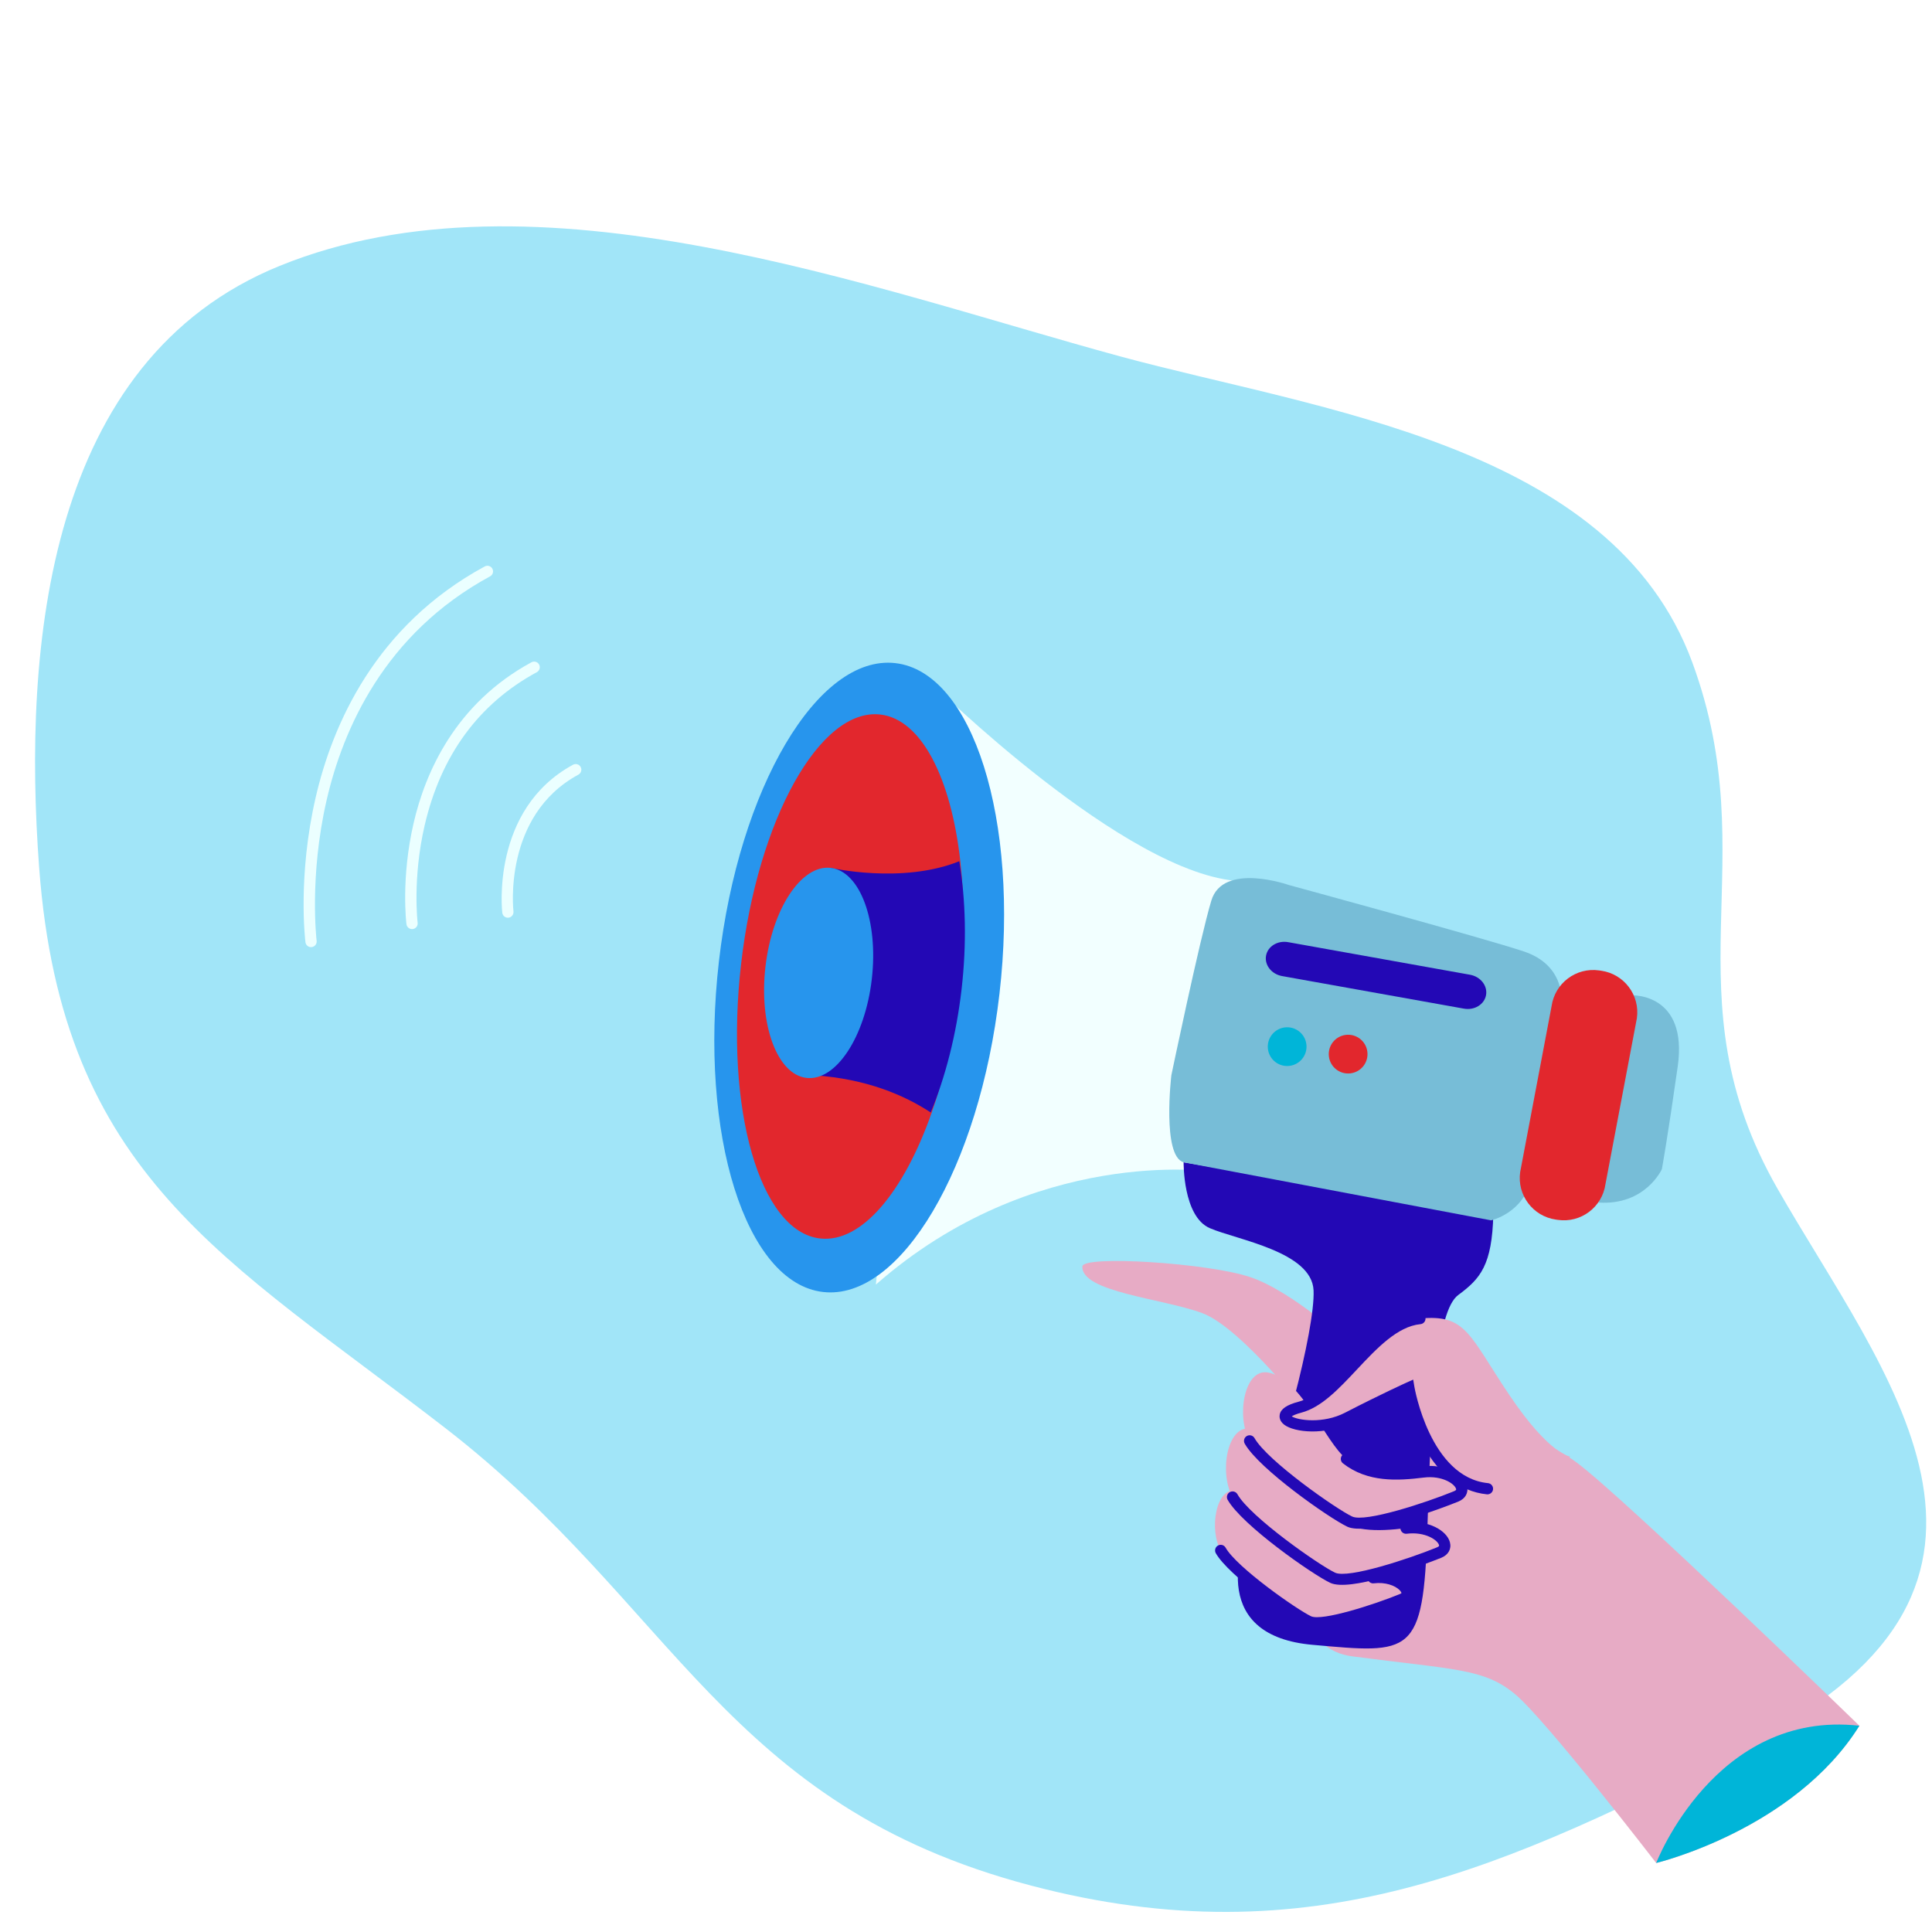
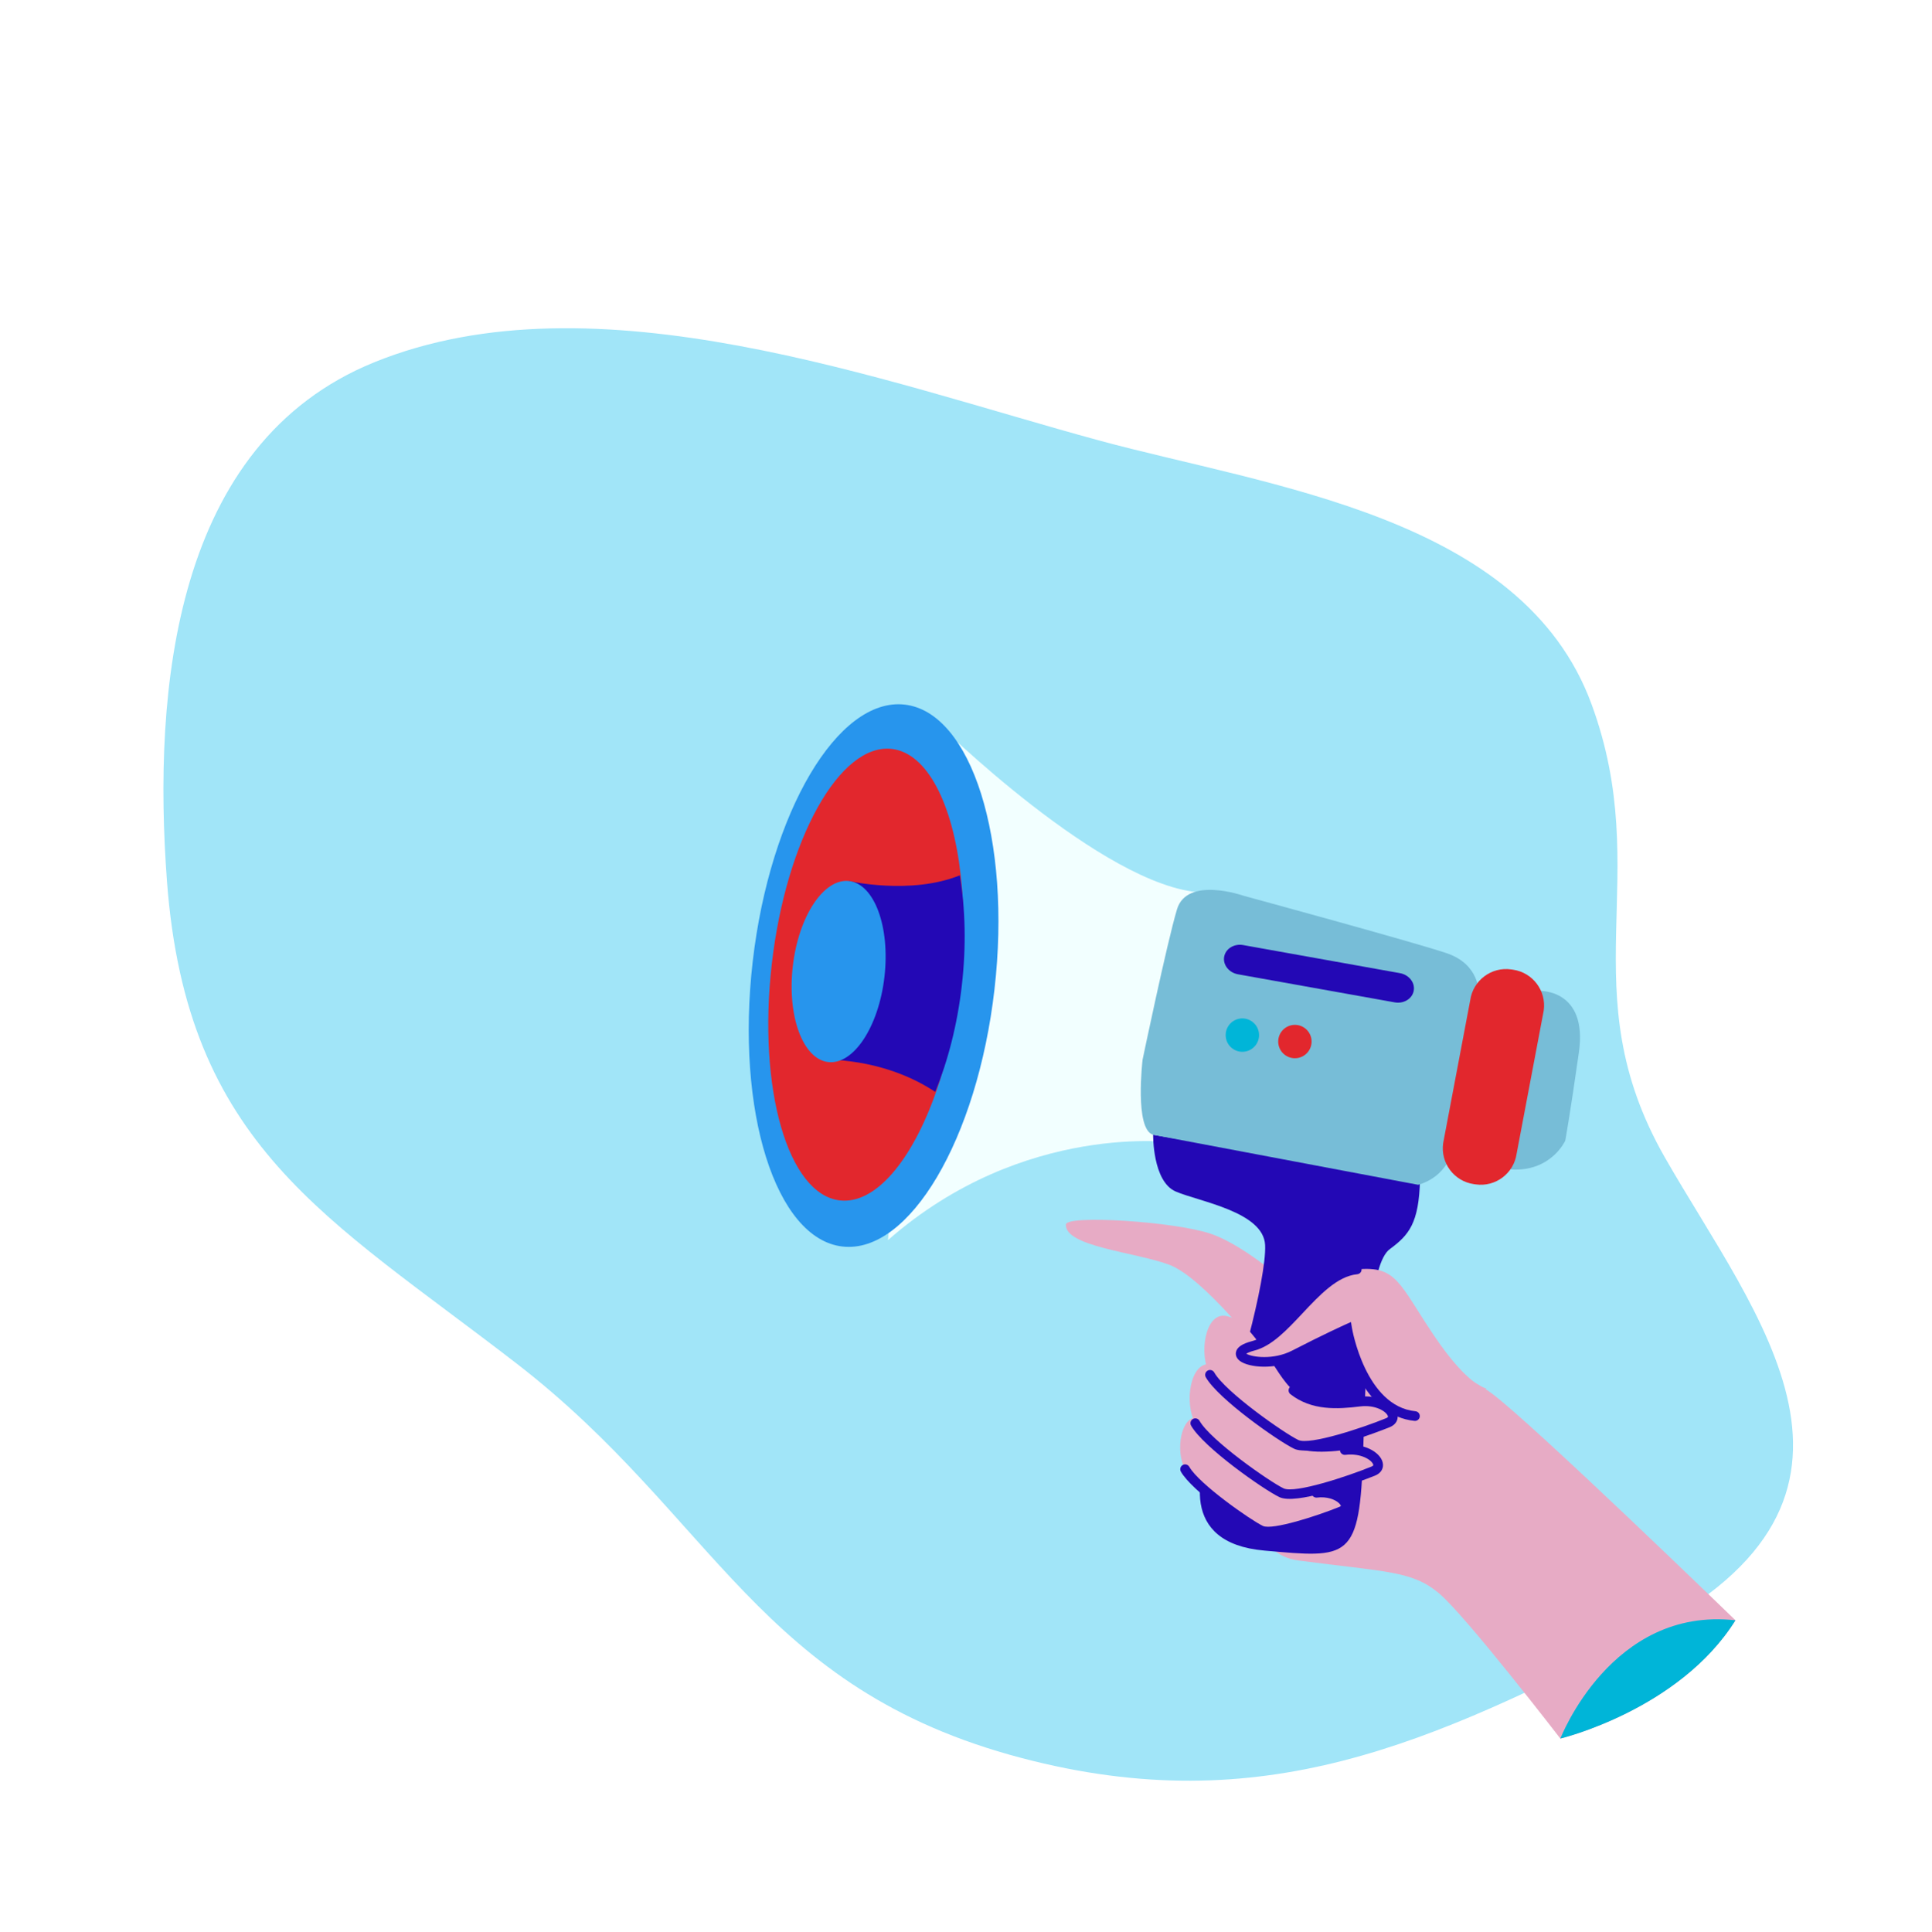
- <svg xmlns="http://www.w3.org/2000/svg" version="1.1" id="Layer_1" x="0px" y="0px" viewBox="0 0 1000 1000" style="enable-background:new 0 0 1000 1000;" xml:space="preserve">
+ <svg xmlns="http://www.w3.org/2000/svg" version="1.1" id="Layer_1" x="0px" y="0px" viewBox="-80 -80 1160 1160" xml:space="preserve">
  <style type="text/css">
	.st0{fill:#A1E5F8;}
	.st1{fill:#77BDD7;}
	.st2{fill:#E7ABC5;}
	.st3{fill:#F2FFFF;}
	.st4{fill:#2795ED;}
	.st5{fill:#E2272D;}
	.st6{fill:#2308B5;}
	.st7{fill:#00B5D8;}
	.st8{fill:#EBFFFF;}
+ 
+ 	/* animation: intro (0-1.5s) then loop. Loop delays = 1.5s */
+ 	.blob{transform-box:fill-box;transform-origin:center;
+ 		animation:blob-in 1.1s cubic-bezier(.3,.7,.4,1) both, breathe 7s ease-in-out 1.6s infinite}
+ 	.horn{transform-box:view-box;transform-origin:900px 900px;
+ 		animation:horn-in .8s cubic-bezier(.2,.9,.3,1.15) .45s both, shout 3s ease-in-out 1.5s infinite}
+ 	.waves path{opacity:0;animation:wave 3s ease-out 1.5s infinite}
+ 	.waves .w2{animation-delay:1.65s}
+ 	.waves .w3{animation-delay:1.8s}
+ 	.led{animation:blink 3s steps(1) 1.5s infinite}
+ 	@keyframes blob-in{
+ 		0%{transform:scale(0,0);opacity:0}
+ 		30%{transform:scale(1.12,.9);opacity:1}
+ 		48%{transform:scale(.92,1.08) rotate(-2deg)}
+ 		66%{transform:scale(1.05,.97) rotate(1deg)}
+ 		83%{transform:scale(.99,1.02)}
+ 		100%{transform:scale(1)}}
+ 	@keyframes horn-in{0%{opacity:0;transform:translateY(260px) rotate(6deg)}60%{opacity:1}100%{opacity:1;transform:none}}
+ 	@keyframes breathe{0%,100%{transform:scale(1)}50%{transform:scale(1.03)}}
+ 	@keyframes shout{0%,100%{transform:rotate(0)}6%{transform:rotate(-2.5deg)}14%{transform:rotate(.6deg)}22%{transform:rotate(0)}}
+ 	@keyframes wave{0%,4%{opacity:0;transform:translate(14px,6px)}14%{opacity:1}45%{opacity:0;transform:translate(-26px,-10px)}100%{opacity:0}}
+ 	@keyframes blink{0%{opacity:1}4%{opacity:.25}30%{opacity:1}}
+ 	@media (prefers-reduced-motion:reduce){.blob,.horn,.waves path,.led{animation:none}.waves path{opacity:1}}
</style>
-   <path class="st0" d="M907.6,901.23c160.26-82.15,66.94-190.54,12.38-286.06c-57.42-100.52-5.9-168.58-44.04-272.29  c-41.55-112.95-193.57-130.54-296.08-158.4c-129.21-35.12-302.4-100.73-435.04-46.89C24.43,186.46,11.74,334.22,20.26,448.99  c11.86,159.65,96.31,202.08,210.18,290.14c119.11,92.11,144.76,195.16,303.25,236.85C678.28,1014.03,779.29,967.01,907.6,901.23z" />
-   <g>
-     <path class="st1" d="M844.88,515.18c0,0,28.91-1.06,23.5,36.9c-5.4,37.97-8.2,53.08-8.2,53.08s-8.54,18.93-32.83,17.27   L844.88,515.18z" />
-   </g>
-   <g>
-     <path class="st2" d="M698.04,695.17c0,0-28.95-26.72-50.85-34.12c-21.9-7.39-86.64-11.42-86.95-5.56   c-0.69,13.3,41.69,16.6,62.05,24.18c20.37,7.58,55.51,52.97,55.51,52.97S701.36,715.74,698.04,695.17z" />
-   </g>
-   <g>
-     <path class="st2" d="M962.42,893.24c0,0-121.28-117.61-146.38-136.27c-25.1-18.65-108.61-48.73-116.79-31.14   c-8.18,17.59-51.93,124.55,0.73,131.5c52.67,6.95,68.1,6.08,84.28,19.62c16.18,13.54,72.98,87.33,72.98,87.33   S928.68,947.15,962.42,893.24z" />
-   </g>
-   <g>
-     <path class="st3" d="M482.03,353.44c0,0,100.85,99.72,159.89,102.64l-15.14,150.3c0,0-91.45-13.42-173.41,58.5L482.03,353.44z" />
-   </g>
-   <g>
+   <path class="st0 blob" d="M907.6,901.23c160.26-82.15,66.94-190.54,12.38-286.06c-57.42-100.52-5.9-168.58-44.04-272.29  c-41.55-112.95-193.57-130.54-296.08-158.4c-129.21-35.12-302.4-100.73-435.04-46.89C24.43,186.46,11.74,334.22,20.26,448.99  c11.86,159.65,96.31,202.08,210.18,290.14c119.11,92.11,144.76,195.16,303.25,236.85C678.28,1014.03,779.29,967.01,907.6,901.23z" />
+   <g class="horn">
    <g>
-       <path class="st4" d="M517.33,514.33c-10.33,89.88-51.22,159.01-91.32,154.4c-40.1-4.61-64.23-81.21-53.9-171.1    c10.34-89.89,51.22-159.01,91.32-154.4C503.54,347.84,527.67,424.44,517.33,514.33z" />
+       <path class="st1" d="M844.88,515.18c0,0,28.91-1.06,23.5,36.9c-5.4,37.97-8.2,53.08-8.2,53.08s-8.54,18.93-32.83,17.27   L844.88,515.18z" />
    </g>
    <g>
-       <path class="st5" d="M496.53,511.93c-2.7,23.44-7.71,45.21-14.28,63.94c-14.43,41.12-36.35,67.62-57.79,65.16    c-31.18-3.58-49.48-67.19-40.87-142.09c8.61-74.89,40.87-132.69,72.06-129.1c21.33,2.45,36.63,32.98,41.42,75.99    C499.29,465.71,499.26,488.25,496.53,511.93z" />
+       <path class="st2" d="M698.04,695.17c0,0-28.95-26.72-50.85-34.12c-21.9-7.39-86.64-11.42-86.95-5.56   c-0.69,13.3,41.69,16.6,62.05,24.18c20.37,7.58,55.51,52.97,55.51,52.97S701.36,715.74,698.04,695.17z" />
    </g>
    <g>
-       <path class="st6" d="M497.71,512.07c-2.7,23.44-8.31,45.14-15.96,63.75c-13.67-8.98-33.3-17.39-59.98-19.21l8.2-107.41    c0,0,36.96,8.51,66.56-3.43C499.84,465.77,500.43,488.39,497.71,512.07z" />
+       <path class="st2" d="M962.42,893.24c0,0-121.28-117.61-146.38-136.27c-25.1-18.65-108.61-48.73-116.79-31.14   c-8.18,17.59-51.93,124.55,0.73,131.5c52.67,6.95,68.1,6.08,84.28,19.62c16.18,13.54,72.98,87.33,72.98,87.33   S928.68,947.15,962.42,893.24z" />
    </g>
    <g>
-       <path class="st4" d="M451.25,506.73c-3.45,30.02-18.58,52.94-33.78,51.2c-15.2-1.75-24.73-27.5-21.28-57.53    c3.45-30.02,18.58-52.94,33.78-51.19C445.18,450.95,454.71,476.71,451.25,506.73z" />
+       <path class="st3" d="M482.03,353.44c0,0,100.85,99.72,159.89,102.64l-15.14,150.3c0,0-91.45-13.42-173.41,58.5L482.03,353.44z" />
+     </g>
+     <g>
+       <g>
+         <path class="st4" d="M517.33,514.33c-10.33,89.88-51.22,159.01-91.32,154.4c-40.1-4.61-64.23-81.21-53.9-171.1    c10.34-89.89,51.22-159.01,91.32-154.4C503.54,347.84,527.67,424.44,517.33,514.33z" />
+       </g>
+       <g>
+         <path class="st5" d="M496.53,511.93c-2.7,23.44-7.71,45.21-14.28,63.94c-14.43,41.12-36.35,67.62-57.79,65.16    c-31.18-3.58-49.48-67.19-40.87-142.09c8.61-74.89,40.87-132.69,72.06-129.1c21.33,2.45,36.63,32.98,41.42,75.99    C499.29,465.71,499.26,488.25,496.53,511.93z" />
+       </g>
+       <g>
+         <path class="st6" d="M497.71,512.07c-2.7,23.44-8.31,45.14-15.96,63.75c-13.67-8.98-33.3-17.39-59.98-19.21l8.2-107.41    c0,0,36.96,8.51,66.56-3.43C499.84,465.77,500.43,488.39,497.71,512.07z" />
+       </g>
+       <g>
+         <path class="st4" d="M451.25,506.73c-3.45,30.02-18.58,52.94-33.78,51.2c-15.2-1.75-24.73-27.5-21.28-57.53    c3.45-30.02,18.58-52.94,33.78-51.19C445.18,450.95,454.71,476.71,451.25,506.73z" />
+       </g>
+     </g>
+     <g>
+       <path class="st6" d="M612.64,601.61c0,0-0.42,28.03,13.54,34.07c13.96,6.05,52.79,12.12,53.72,32.2   c0.93,20.09-17.61,89.99-29.5,113.22c-11.89,23.23-22.18,65.69,28.9,70.25c51.08,4.56,57.48,6.1,59.48-59.43   c1.99-65.52,4.63-113.25,16.03-121.65c11.39-8.4,17.52-15.38,18.13-41.88L612.64,601.61z" />
+     </g>
+     <g>
+       <path class="st2" d="M640.28,771.43c-11.02-2.06-14.56,20.23-8.44,31.08c6.12,10.85,37.52,32.9,45.49,36.69   c7.98,3.79,41.26-8.52,48.41-11.45c7.15-2.93-1.58-12.77-15.03-11.11c-13.45,1.66-25.04,1.73-34.86-5.92   C666.03,803.05,655.65,774.3,640.28,771.43z" />
+     </g>
+     <g>
+       <path class="st2" d="M656.41,710.42c-12.55-2.35-16.58,23.03-9.61,35.38c6.97,12.35,42.71,37.45,51.8,41.77   c9.08,4.32,46.98-9.7,55.11-13.04c8.14-3.34-1.8-14.54-17.11-12.65c-15.31,1.89-28.51,1.97-39.69-6.74   C685.73,746.43,673.91,713.7,656.41,710.42z" />
+     </g>
+     <g>
+       <path class="st2" d="M647.57,739.49c-12.55-2.35-16.58,23.03-9.61,35.38c6.97,12.35,42.71,37.45,51.8,41.77   c9.08,4.31,46.98-9.7,55.11-13.04c8.13-3.34-1.8-14.54-17.11-12.65c-15.31,1.89-28.51,1.97-39.69-6.74   C676.9,775.49,665.08,742.76,647.57,739.49z" />
+     </g>
+     <g>
+       <path class="st6" d="M686.3,842.44c-4.33,0.54-7.97,0.46-10.22-0.61c-8.25-3.92-40.28-26.36-46.78-37.89   c-0.79-1.4-0.3-3.18,1.11-3.97c1.4-0.8,3.18-0.3,3.97,1.11c5.76,10.21,36.81,31.97,44.21,35.49c5.55,2.64,32.51-5.96,46.05-11.52   c0.62-0.26,0.76-0.48,0.76-0.48c0-0.08-0.14-0.71-1.06-1.62c-2.26-2.24-7.24-4.17-13.26-3.42c-1.6,0.2-3.05-0.94-3.25-2.54   c-0.2-1.6,0.94-3.05,2.53-3.25c10.56-1.31,19.2,3.72,20.64,9.23c0.83,3.16-0.8,6.1-4.15,7.47   C726.53,830.57,701.94,840.5,686.3,842.44z" />
+     </g>
+     <g>
+       <path class="st6" d="M708.77,790.89c-4.85,0.6-8.91,0.51-11.42-0.68c-9.37-4.45-45.71-29.91-53.08-42.97   c-0.79-1.4-0.3-3.18,1.1-3.97c1.4-0.8,3.18-0.3,3.97,1.1c6.59,11.67,42.06,36.55,50.51,40.57c6.73,3.2,38.2-7.13,52.76-13.1   c1.23-0.51,1.14-0.89,1.06-1.16c-0.69-2.62-7.2-7.07-16.71-5.9c-13.54,1.68-29.06,2.63-41.84-7.34c-1.27-0.99-1.5-2.82-0.51-4.09   c0.99-1.27,2.82-1.5,4.09-0.51c9.95,7.76,21.74,8.1,37.54,6.15c11.81-1.46,21.46,4.1,23.06,10.2c0.9,3.45-0.82,6.53-4.49,8.03   C754.46,777.38,726.44,788.7,708.77,790.89z" />
+     </g>
+     <g>
+       <path class="st6" d="M699.93,819.95c-4.85,0.6-8.91,0.51-11.42-0.68c-9.37-4.45-45.71-29.91-53.08-42.97   c-0.79-1.4-0.3-3.18,1.11-3.97c1.4-0.8,3.18-0.3,3.97,1.11c6.59,11.67,42.06,36.55,50.51,40.57c6.73,3.2,38.19-7.13,52.76-13.1   c1.23-0.51,1.14-0.88,1.06-1.16c-0.69-2.62-7.2-7.07-16.71-5.89c-1.6,0.2-3.05-0.94-3.25-2.53c-0.2-1.6,0.94-3.05,2.54-3.25   c11.81-1.46,21.46,4.1,23.06,10.2c0.9,3.45-0.82,6.53-4.49,8.03C745.63,806.45,717.61,817.77,699.93,819.95z" />
+     </g>
+     <g>
+       <path class="st2" d="M812.79,753.93c0,0-10.54-0.68-31.52-31.83c-20.98-31.16-22.24-41.99-46.34-39.62   c-24.1,2.37-41.2,40.37-62.08,45.88c-20.88,5.5,5.62,15.27,24.57,5.48c18.96-9.78,31.79-15.56,31.79-15.56   S743.75,806.69,812.79,753.93z" />
+     </g>
+     <g>
+       <path class="st6" d="M770.27,773.45c-0.21,0.03-0.43,0.03-0.65,0.01c-14.41-1.43-26.48-11.46-34.92-28.99   c-4.23-8.79-6.54-17.3-7.61-22c-4.98,2.33-15.23,7.2-28.33,13.96c-12.8,6.6-28.68,5.03-33.99,1.04c-2.69-2.02-2.57-4.36-2.39-5.28   c0.57-2.94,3.67-5.06,9.73-6.65c8.77-2.31,17.14-11.24,26-20.69c11.01-11.74,22.39-23.9,36.53-25.27c1.6-0.16,3.03,1.01,3.19,2.62   c0.16,1.6-0.96,3.02-2.62,3.18c-11.91,1.16-22.57,12.5-32.85,23.46c-9.45,10.08-18.38,19.6-28.77,22.34   c-2.85,0.75-4.29,1.47-4.99,1.92c3.25,2.09,16.3,3.93,27.49-1.84c18.81-9.71,31.8-15.57,31.93-15.63l3.45-1.55l0.62,3.74   c0.08,0.47,8.1,46.87,38.1,49.85c1.6,0.16,2.77,1.59,2.61,3.19C772.67,772.22,771.59,773.28,770.27,773.45z" />
+     </g>
+     <g>
+       <path class="st1" d="M612.64,601.61l159.14,30.04c0,0,16.65-3.62,20.69-21.21c4.04-17.6,15.68-93.9,15.68-93.9   s0.98-17.22-19.29-24.03c-20.27-6.82-121.7-34.41-121.7-34.41s-34.13-12.09-40.19,8.08c-6.05,20.18-20.68,90.37-20.68,90.37   S601.35,598.34,612.64,601.61z" />
+     </g>
+     <g>
+       <path class="st5" d="M830.98,612.93c-1.69,11.9-12.71,20.18-24.61,18.48l-1.05-0.15c-11.9-1.69-20.18-12.71-18.48-24.61   l16.26-85.88c1.69-11.9,12.71-20.18,24.61-18.48l1.05,0.15c11.9,1.69,20.18,12.71,18.48,24.61L830.98,612.93z" />
+     </g>
+     <g>
+       <path class="st6" d="M769.17,515.06c-0.87,4.85-5.99,7.99-11.44,7.01l-94.13-16.86c-5.45-0.98-9.16-5.7-8.3-10.54l0,0   c0.87-4.85,5.99-7.99,11.44-7.01l94.13,16.86C766.32,505.5,770.04,510.22,769.17,515.06L769.17,515.06z" />
+     </g>
+     <g>
+       <path class="st7" d="M676.18,540.51c0.68,5.49-3.22,10.5-8.72,11.18c-5.49,0.68-10.5-3.22-11.18-8.72   c-0.68-5.5,3.22-10.5,8.72-11.18C670.49,531.12,675.5,535.02,676.18,540.51z" />
+     </g>
+     <g>
+       <path class="st5 led" d="M707.74,544.38c0.68,5.5-3.22,10.5-8.72,11.18c-5.5,0.68-10.5-3.22-11.18-8.72   c-0.68-5.49,3.22-10.5,8.72-11.18C702.05,534.98,707.06,538.88,707.74,544.38z" />
+     </g>
+     <g>
+       <path class="st7" d="M857.24,964.28c0,0,71.44-17.13,105.18-71.04C887.81,884.86,857.24,964.28,857.24,964.28z" />
    </g>
  </g>
-   <g>
-     <path class="st6" d="M612.64,601.61c0,0-0.42,28.03,13.54,34.07c13.96,6.05,52.79,12.12,53.72,32.2   c0.93,20.09-17.61,89.99-29.5,113.22c-11.89,23.23-22.18,65.69,28.9,70.25c51.08,4.56,57.48,6.1,59.48-59.43   c1.99-65.52,4.63-113.25,16.03-121.65c11.39-8.4,17.52-15.38,18.13-41.88L612.64,601.61z" />
-   </g>
-   <g>
-     <path class="st2" d="M640.28,771.43c-11.02-2.06-14.56,20.23-8.44,31.08c6.12,10.85,37.52,32.9,45.49,36.69   c7.98,3.79,41.26-8.52,48.41-11.45c7.15-2.93-1.58-12.77-15.03-11.11c-13.45,1.66-25.04,1.73-34.86-5.92   C666.03,803.05,655.65,774.3,640.28,771.43z" />
-   </g>
-   <g>
-     <path class="st2" d="M656.41,710.42c-12.55-2.35-16.58,23.03-9.61,35.38c6.97,12.35,42.71,37.45,51.8,41.77   c9.08,4.32,46.98-9.7,55.11-13.04c8.14-3.34-1.8-14.54-17.11-12.65c-15.31,1.89-28.51,1.97-39.69-6.74   C685.73,746.43,673.91,713.7,656.41,710.42z" />
-   </g>
-   <g>
-     <path class="st2" d="M647.57,739.49c-12.55-2.35-16.58,23.03-9.61,35.38c6.97,12.35,42.71,37.45,51.8,41.77   c9.08,4.31,46.98-9.7,55.11-13.04c8.13-3.34-1.8-14.54-17.11-12.65c-15.31,1.89-28.51,1.97-39.69-6.74   C676.9,775.49,665.08,742.76,647.57,739.49z" />
-   </g>
-   <g>
-     <path class="st6" d="M686.3,842.44c-4.33,0.54-7.97,0.46-10.22-0.61c-8.25-3.92-40.28-26.36-46.78-37.89   c-0.79-1.4-0.3-3.18,1.11-3.97c1.4-0.8,3.18-0.3,3.97,1.11c5.76,10.21,36.81,31.97,44.21,35.49c5.55,2.64,32.51-5.96,46.05-11.52   c0.62-0.26,0.76-0.48,0.76-0.48c0-0.08-0.14-0.71-1.06-1.62c-2.26-2.24-7.24-4.17-13.26-3.42c-1.6,0.2-3.05-0.94-3.25-2.54   c-0.2-1.6,0.94-3.05,2.53-3.25c10.56-1.31,19.2,3.72,20.64,9.23c0.83,3.16-0.8,6.1-4.15,7.47   C726.53,830.57,701.94,840.5,686.3,842.44z" />
-   </g>
-   <g>
-     <path class="st6" d="M708.77,790.89c-4.85,0.6-8.91,0.51-11.42-0.68c-9.37-4.45-45.71-29.91-53.08-42.97   c-0.79-1.4-0.3-3.18,1.1-3.97c1.4-0.8,3.18-0.3,3.97,1.1c6.59,11.67,42.06,36.55,50.51,40.57c6.73,3.2,38.2-7.13,52.76-13.1   c1.23-0.51,1.14-0.89,1.06-1.16c-0.69-2.62-7.2-7.07-16.71-5.9c-13.54,1.68-29.06,2.63-41.84-7.34c-1.27-0.99-1.5-2.82-0.51-4.09   c0.99-1.27,2.82-1.5,4.09-0.51c9.95,7.76,21.74,8.1,37.54,6.15c11.81-1.46,21.46,4.1,23.06,10.2c0.9,3.45-0.82,6.53-4.49,8.03   C754.46,777.38,726.44,788.7,708.77,790.89z" />
-   </g>
-   <g>
-     <path class="st6" d="M699.93,819.95c-4.85,0.6-8.91,0.51-11.42-0.68c-9.37-4.45-45.71-29.91-53.08-42.97   c-0.79-1.4-0.3-3.18,1.11-3.97c1.4-0.8,3.18-0.3,3.97,1.11c6.59,11.67,42.06,36.55,50.51,40.57c6.73,3.2,38.19-7.13,52.76-13.1   c1.23-0.51,1.14-0.88,1.06-1.16c-0.69-2.62-7.2-7.07-16.71-5.89c-1.6,0.2-3.05-0.94-3.25-2.53c-0.2-1.6,0.94-3.05,2.54-3.25   c11.81-1.46,21.46,4.1,23.06,10.2c0.9,3.45-0.82,6.53-4.49,8.03C745.63,806.45,717.61,817.77,699.93,819.95z" />
-   </g>
-   <g>
-     <path class="st2" d="M812.79,753.93c0,0-10.54-0.68-31.52-31.83c-20.98-31.16-22.24-41.99-46.34-39.62   c-24.1,2.37-41.2,40.37-62.08,45.88c-20.88,5.5,5.62,15.27,24.57,5.48c18.96-9.78,31.79-15.56,31.79-15.56   S743.75,806.69,812.79,753.93z" />
-   </g>
-   <g>
-     <path class="st6" d="M770.27,773.45c-0.21,0.03-0.43,0.03-0.65,0.01c-14.41-1.43-26.48-11.46-34.92-28.99   c-4.23-8.79-6.54-17.3-7.61-22c-4.98,2.33-15.23,7.2-28.33,13.96c-12.8,6.6-28.68,5.03-33.99,1.04c-2.69-2.02-2.57-4.36-2.39-5.28   c0.57-2.94,3.67-5.06,9.73-6.65c8.77-2.31,17.14-11.24,26-20.69c11.01-11.74,22.39-23.9,36.53-25.27c1.6-0.16,3.03,1.01,3.19,2.62   c0.16,1.6-0.96,3.02-2.62,3.18c-11.91,1.16-22.57,12.5-32.85,23.46c-9.45,10.08-18.38,19.6-28.77,22.34   c-2.85,0.75-4.29,1.47-4.99,1.92c3.25,2.09,16.3,3.93,27.49-1.84c18.81-9.71,31.8-15.57,31.93-15.63l3.45-1.55l0.62,3.74   c0.08,0.47,8.1,46.87,38.1,49.85c1.6,0.16,2.77,1.59,2.61,3.19C772.67,772.22,771.59,773.28,770.27,773.45z" />
-   </g>
-   <g>
-     <path class="st1" d="M612.64,601.61l159.14,30.04c0,0,16.65-3.62,20.69-21.21c4.04-17.6,15.68-93.9,15.68-93.9   s0.98-17.22-19.29-24.03c-20.27-6.82-121.7-34.41-121.7-34.41s-34.13-12.09-40.19,8.08c-6.05,20.18-20.68,90.37-20.68,90.37   S601.35,598.34,612.64,601.61z" />
-   </g>
-   <g>
-     <path class="st5" d="M830.98,612.93c-1.69,11.9-12.71,20.18-24.61,18.48l-1.05-0.15c-11.9-1.69-20.18-12.71-18.48-24.61   l16.26-85.88c1.69-11.9,12.71-20.18,24.61-18.48l1.05,0.15c11.9,1.69,20.18,12.71,18.48,24.61L830.98,612.93z" />
-   </g>
-   <g>
-     <path class="st6" d="M769.17,515.06c-0.87,4.85-5.99,7.99-11.44,7.01l-94.13-16.86c-5.45-0.98-9.16-5.7-8.3-10.54l0,0   c0.87-4.85,5.99-7.99,11.44-7.01l94.13,16.86C766.32,505.5,770.04,510.22,769.17,515.06L769.17,515.06z" />
-   </g>
-   <g>
-     <path class="st7" d="M676.18,540.51c0.68,5.49-3.22,10.5-8.72,11.18c-5.49,0.68-10.5-3.22-11.18-8.72   c-0.68-5.5,3.22-10.5,8.72-11.18C670.49,531.12,675.5,535.02,676.18,540.51z" />
-   </g>
-   <g>
-     <path class="st5" d="M707.74,544.38c0.68,5.5-3.22,10.5-8.72,11.18c-5.5,0.68-10.5-3.22-11.18-8.72   c-0.68-5.49,3.22-10.5,8.72-11.18C702.05,534.98,707.06,538.88,707.74,544.38z" />
-   </g>
-   <g>
+   <g class="waves">
    <g>
-       <path class="st8" d="M263.23,474.98c-1.6,0.2-3.05-0.94-3.25-2.54c-0.07-0.53-6.09-53.46,36.62-76.61    c1.41-0.77,3.19-0.24,3.95,1.17c0.77,1.42,0.24,3.18-1.17,3.95c-39.25,21.27-33.67,70.27-33.61,70.76    C265.96,473.32,264.83,474.78,263.23,474.98z" />
+       <path class="st8 w1" d="M263.23,474.98c-1.6,0.2-3.05-0.94-3.25-2.54c-0.07-0.53-6.09-53.46,36.62-76.61    c1.41-0.77,3.19-0.24,3.95,1.17c0.77,1.42,0.24,3.18-1.17,3.95c-39.25,21.27-33.67,70.27-33.61,70.76    C265.96,473.32,264.83,474.78,263.23,474.98z" />
    </g>
    <g>
-       <path class="st8" d="M213.63,480.88C213.63,480.88,213.63,480.88,213.63,480.88c-1.6,0.2-3.05-0.94-3.25-2.53    c-0.12-0.96-2.84-23.89,3.67-52.17c6.04-26.23,21.54-61.98,61.04-83.39c1.42-0.77,3.18-0.24,3.95,1.17    c0.77,1.42,0.24,3.18-1.17,3.95c-30.12,16.33-49.67,43.04-58.09,79.39c-6.33,27.31-3.64,50.1-3.61,50.33    C216.36,479.23,215.23,480.68,213.63,480.88z" />
+       <path class="st8 w2" d="M213.63,480.88C213.63,480.88,213.63,480.88,213.63,480.88c-1.6,0.2-3.05-0.94-3.25-2.53    c-0.12-0.96-2.84-23.89,3.67-52.17c6.04-26.23,21.54-61.98,61.04-83.39c1.42-0.77,3.18-0.24,3.95,1.17    c0.77,1.42,0.24,3.18-1.17,3.95c-30.12,16.33-49.67,43.04-58.09,79.39c-6.33,27.31-3.64,50.1-3.61,50.33    C216.36,479.23,215.23,480.68,213.63,480.88z" />
    </g>
    <g>
-       <path class="st8" d="M161.35,490.22c-1.6,0.2-3.05-0.94-3.25-2.53c-0.17-1.38-4.08-34.27,5.28-74.9    c8.67-37.62,30.89-88.91,87.52-119.6c1.42-0.77,3.18-0.24,3.95,1.17c0.77,1.42,0.24,3.18-1.17,3.95    c-54.72,29.66-76.22,79.33-84.61,115.79c-9.13,39.64-5.22,72.55-5.18,72.88C164.08,488.57,162.94,490.02,161.35,490.22z" />
+       <path class="st8 w3" d="M161.35,490.22c-1.6,0.2-3.05-0.94-3.25-2.53c-0.17-1.38-4.08-34.27,5.28-74.9    c8.67-37.62,30.89-88.91,87.52-119.6c1.42-0.77,3.18-0.24,3.95,1.17c0.77,1.42,0.24,3.18-1.17,3.95    c-54.72,29.66-76.22,79.33-84.61,115.79c-9.13,39.64-5.22,72.55-5.18,72.88C164.08,488.57,162.94,490.02,161.35,490.22z" />
    </g>
  </g>
-   <g>
-     <path class="st7" d="M857.24,964.28c0,0,71.44-17.13,105.18-71.04C887.81,884.86,857.24,964.28,857.24,964.28z" />
-   </g>
</svg>
